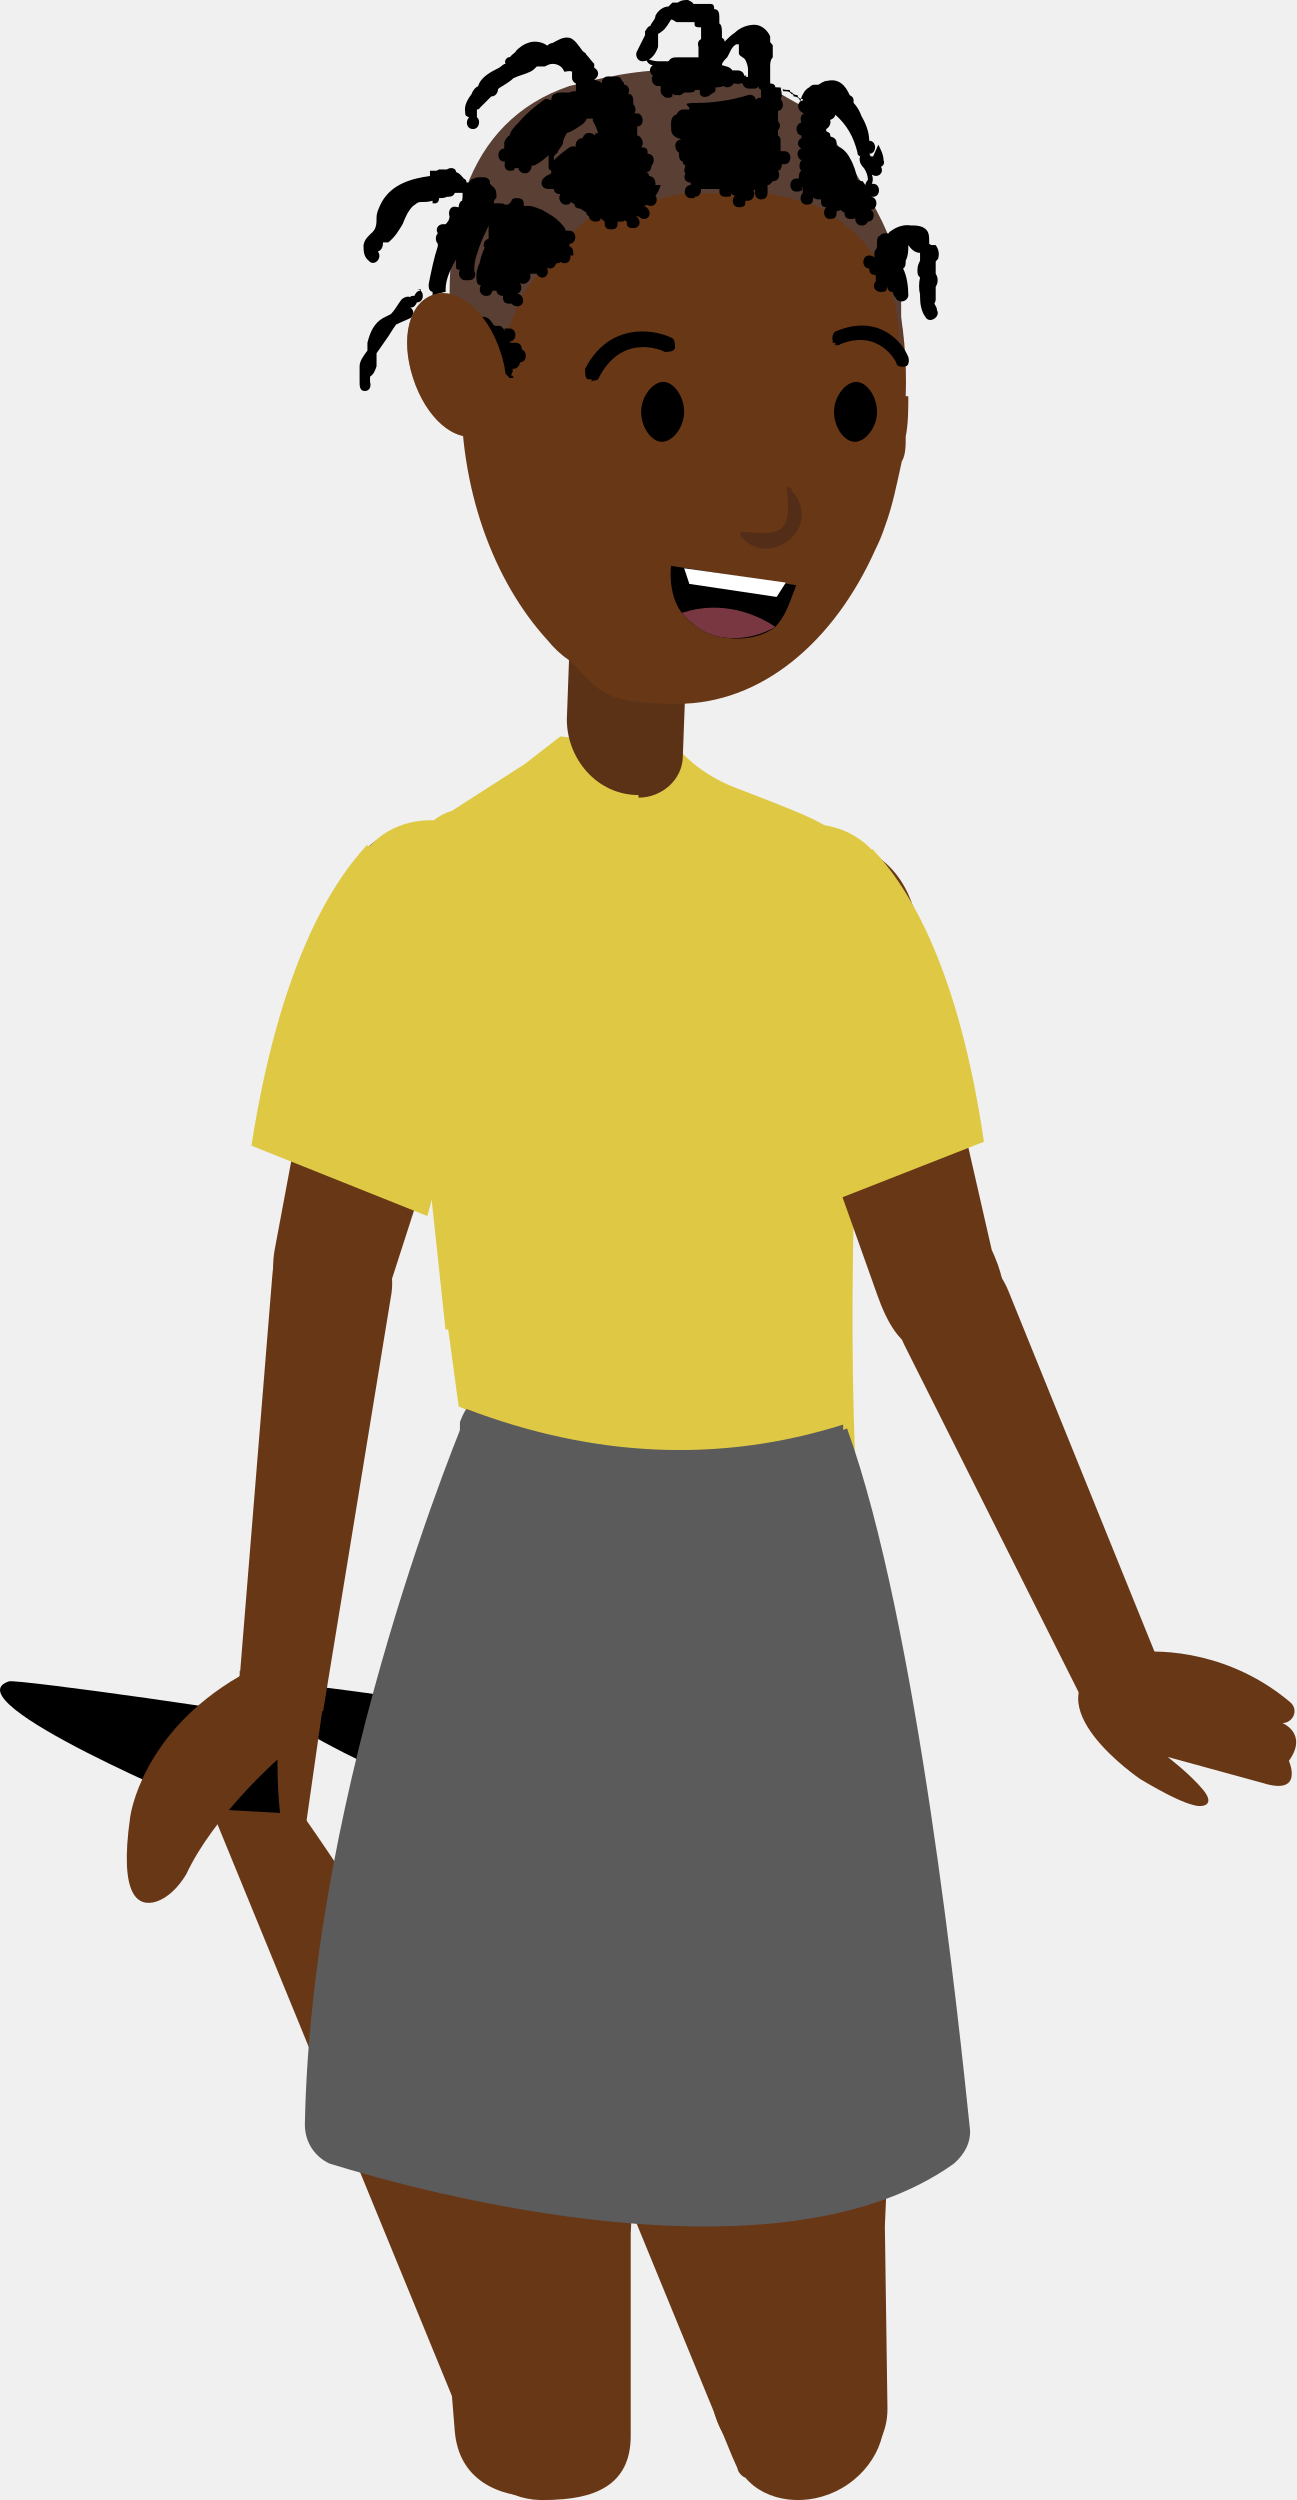
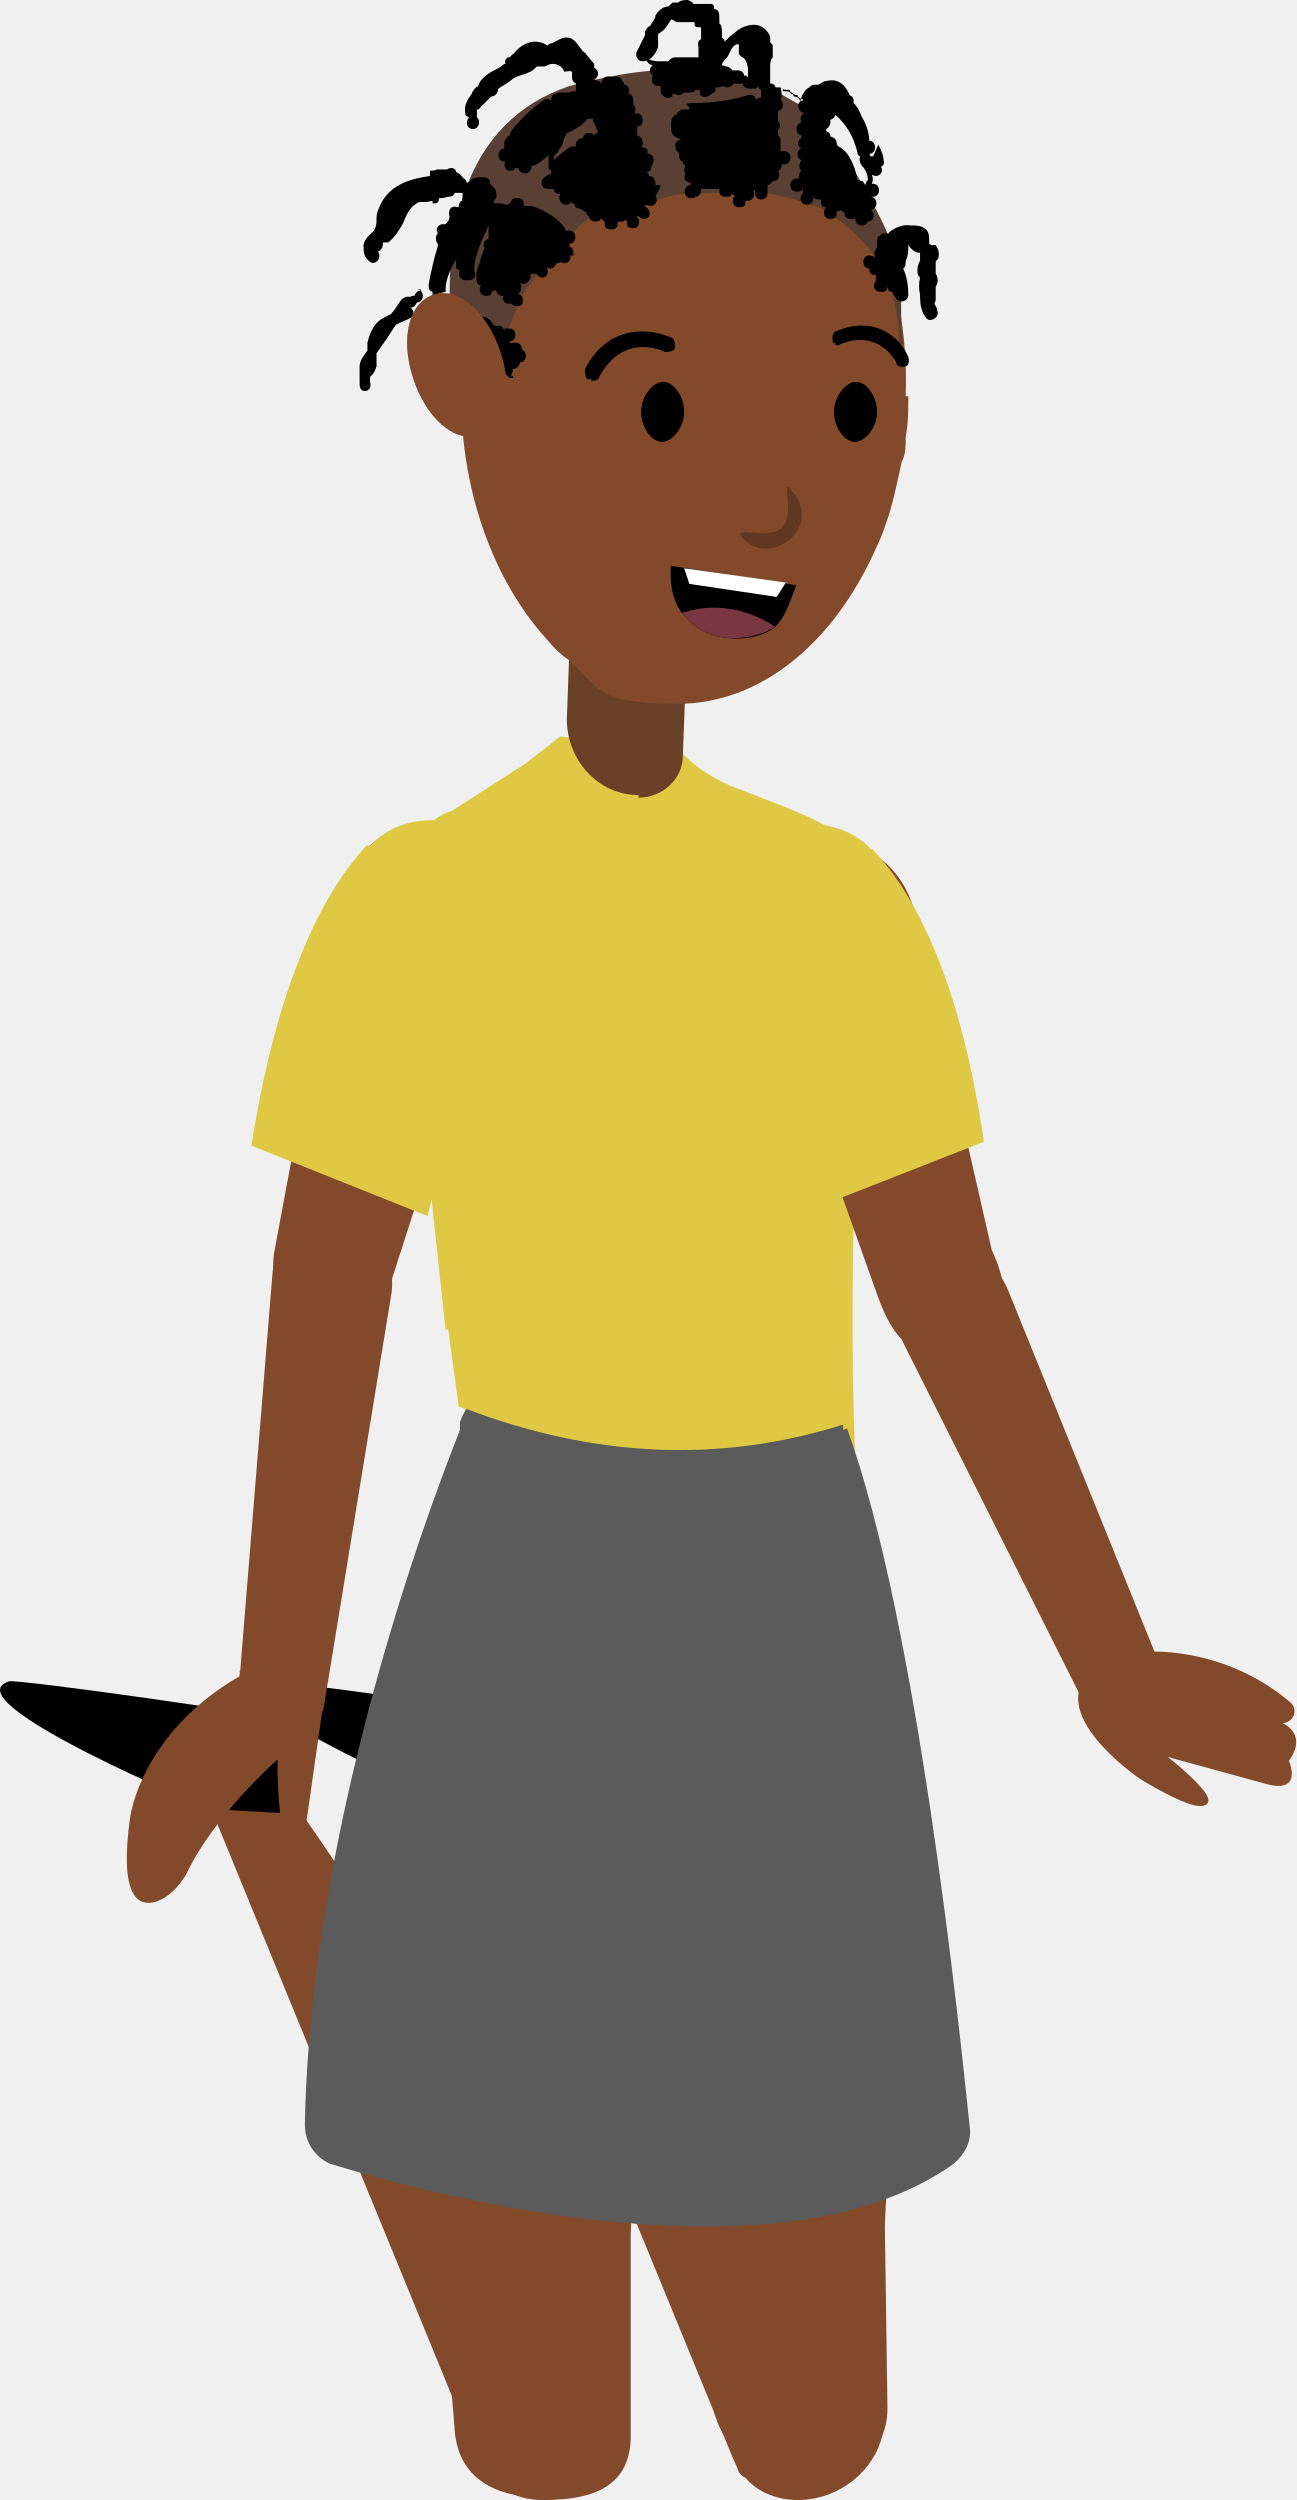
<svg xmlns="http://www.w3.org/2000/svg" id="Ebene_2" data-name="Ebene 2" viewBox="0 0 99.45 191.81">
  <defs>
    <style>
      .cls-1, .cls-2 {
-         fill: #683716;
+         isolation: isolate;
+         opacity: .5;
      }

-       .cls-3 {
+       .cls-1, .cls-3 {
+         fill: #824a2b;
+       }
+ 
+       .cls-4 {
        fill: #593f34;
      }

-       .cls-4 {
+       .cls-5 {
        fill: #fff;
      }

-       .cls-5 {
+       .cls-2 {
        fill: #3d2318;
-       }
- 
-       .cls-5, .cls-2 {
-         isolation: isolate;
-         opacity: .5;
      }

      .cls-6 {
        fill: #5c5b5c;
      }

      .cls-7 {
        fill: #dfc944;
      }

      .cls-8 {
-         fill: #5b3216;
+         fill: #684127;
      }

      .cls-9 {
        fill: #783741;
      }
    </style>
  </defs>
  <g id="Ebene_1-2" data-name="Ebene 1">
    <g id="swahili-girl-right-kneeling">
      <path class="cls-7" d="M34.19,102.1l-3.2-30c-.4-3.3,0-8.8,3.7-9.9l5.6-3.6,2.7-2.1,9.1,1s1.5,1.9,4.5,3c11.3,4.4,8.8,2.9,9.4,17.2l-.3,9.2c-.3,8.2-.4,16.3-.1,24.5-10.3,2.4-20.4,1.2-30.4-3.5l-.8-5.9h-.2v.1Z" />
      <g>
        <path class="cls-8" d="M48.99,61h0c-3.2,0-5.5-2.8-5.5-5.8l.4-10.9,9,.3-.5,13.4c0,1.8-1.6,3.2-3.4,3.2h0v-.2Z" />
-         <path class="cls-1" d="M69.69,30.3c0,1.1,0,2.2-.2,3.2,0,.7,0,1.4-.3,1.9-.4,1.8-.7,3.4-1.3,5-.2.6-.4,1.1-.7,1.7-3.2,7.2-8.8,11.9-15.2,11.9s-6-1.3-8.4-3.4c-.6-.4-1.1-.9-1.6-1.5-4.1-4.5-6.8-11.6-6.6-19.6.4-13.3,8.2-23.7,17.7-23.5,1.3,0,2.8.3,4,.8,7.4,2.8,12.8,12.4,12.4,23.6h.2v-.1Z" />
+         <path class="cls-3" d="M69.69,30.3c0,1.1,0,2.2-.2,3.2,0,.7,0,1.4-.3,1.9-.4,1.8-.7,3.4-1.3,5-.2.6-.4,1.1-.7,1.7-3.2,7.2-8.8,11.9-15.2,11.9s-6-1.3-8.4-3.4c-.6-.4-1.1-.9-1.6-1.5-4.1-4.5-6.8-11.6-6.6-19.6.4-13.3,8.2-23.7,17.7-23.5,1.3,0,2.8.3,4,.8,7.4,2.8,12.8,12.4,12.4,23.6h.2v-.1Z" />
        <g>
-           <path class="cls-3" d="M69.09,21.4c-.8-3.5-1.2-4.1-2.8-7-.2-.4-.8-1.4-1-1.7-.6-1.3-.5-.8-1.2-1.8-.4-.6-2.2-2.5-2.8-2.9l-2.3-1.3c-.6-.3-3.5-.9-4.1-1-3.2-.7-6.6-.2-9.6.5-.5.1-1.1.3-1.6.4h0c-8,2.7-10.2,11-8.8,21.5,0-.1.3-.2.5-.3.5,0,.8.2,1,.6h0c.5-.1.9,0,1.2.3.7-2.1,1.7-3.9,2.2-5.5.2-.8,4.3-5.9,5.5-6.5,10.6-2.9,4.6-1.3,12-2.1,1,0,5.6,1,6.4,1.8,3.3,2.2,5.2,5.1,5.3,9.8v.2h.3c-.3-1.6,0-3.6-.3-5.1h.2l-.1.1Z" />
+           <path class="cls-4" d="M69.09,21.4c-.8-3.5-1.2-4.1-2.8-7-.2-.4-.8-1.4-1-1.7-.6-1.3-.5-.8-1.2-1.8-.4-.6-2.2-2.5-2.8-2.9l-2.3-1.3c-.6-.3-3.5-.9-4.1-1-3.2-.7-6.6-.2-9.6.5-.5.1-1.1.3-1.6.4h0c-8,2.7-10.2,11-8.8,21.5,0-.1.3-.2.5-.3.5,0,.8.2,1,.6h0c.5-.1.9,0,1.2.3.7-2.1,1.7-3.9,2.2-5.5.2-.8,4.3-5.9,5.5-6.5,10.6-2.9,4.6-1.3,12-2.1,1,0,5.6,1,6.4,1.8,3.3,2.2,5.2,5.1,5.3,9.8v.2h.3c-.3-1.6,0-3.6-.3-5.1h.2l-.1.1Z" />
          <g>
-             <path d="M71.49,18.8s-.1,0-.2-.1h0v-.2c0-.2,0-.5-.1-.7-.2-.4-.7-.5-1.1-.5h-.2c-.5-.1-1.1.1-1.5.4,0,0-.2.1-.2.2h-.3c-.2,0-.3.1-.4.2-.1,0-.2.2-.2.4v.4h0c0,.1-.1.3-.2.4v.5c0-.1-.2-.2-.4-.2-.6,0-.6,1,0,1s0,0,0,0c0,.3.1.5.5.5s0,0,0,0h0v.5c-.3.3-.1.8.4.8s.4-.2.5-.4c0,.2.1.4.4.4,0,.1.1.3.2.4.2.5.9.4,1-.1,0-.7-.1-1.5-.4-2.1.2-.1.2-.4.2-.6.2-.4.2-.8.2-1.2h0c.2.3.5.6.9.6v.6c-.1.2-.2.4-.2.7s0,.4.2.6h0c-.1.4-.1.9,0,1.3v.2c0,.5.1,1.1.4,1.5.3.6,1.2,0,.9-.5,0-.2-.1-.3-.2-.5,0,0,.1-.2.1-.3v-1c.2-.3.2-.7,0-1h0v-.9c0-.1.2-.2.2-.3.1-.4,0-.7-.2-1h-.3,0Z" />
-             <path d="M43.99,19.6c0-.3,0-.6-.3-.7v-.2c.6,0,.6-1,0-1s-.2,0-.3,0c0-.2-.2-.4-.3-.5-.4-.5-1-.8-1.5-1.1-.3-.1-.7-.3-1-.3h-.4c0-.3,0-.6-.5-.6s-.4.2-.5.3l-.2.2h-.3c0-.1-.3-.1-.4-.1h-.4c0-.1,0-.3.2-.4,0-.4,0-.7-.3-.9l-.2-.2c0-.2,0-.4-.4-.5h-.3c-.2,0-.4,0-.5.1h0c-.2,0-.3.1-.4.3h-.2c0-.1,0-.2-.2-.3-.2-.2-.3-.4-.6-.5h0c0-.3-.4-.4-.7-.2h-.6l-.2.1h-.5v.2h0v.2h0c-1.4.2-2.9.6-3.7,2-.2.4-.4.8-.4,1.2s0,.8-.3,1.1c-.3.3-.6.5-.7,1,0,.4,0,.9.4,1.2.4.5,1.1-.2.7-.7h0c.3-.1.4-.4.4-.7h.4c.5-.4.8-.9,1.1-1.4.2-.5.4-1,.8-1.4.2-.1.3-.3.6-.3s.6,0,.9-.1h0v.2h.2c.2,0,.3-.2.3-.4.2,0,.4,0,.6-.1h0c.2,0,.5,0,.6-.3h.6v.6c-.2,0-.3.3-.3.5h0c-.2,0-.3-.1-.5,0s-.3.4-.2.7h0c0,.3-.2.5-.3.6h-.2c-.4,0-.6.4-.4.7-.2.2-.2.6,0,.8v.2c-.3.9-.5,1.9-.7,2.9,0,.3,0,.5.3.6h0v.5l.2-.2s.2-.1.3-.2c.2,0,.3-.1.5-.1v-.2c0-.8.4-1.6.8-2.3v.5c0,.2,0,.3.3.3-.2.3,0,.8.4.8s.2,0,.3,0h0c.4,0,.6-.4.4-.7v-.2c0-.6.2-1.1.4-1.7.2-.6.5-1.1.7-1.6v-.4h0v1c0,.1,0,0,0,0v.2h0v.2s-.2.1-.3.2c0,.1-.2.3,0,.5-.2.4-.3.8-.4,1.2-.2.4-.3.9-.2,1.4h0c0,.2.2.3.3.3h0c-.2.4,0,.8.4.8s.4-.2.5-.4h.3c0,.2.2.4.5.4s0,0,0,0c0,.3,0,.6.5.6s.2,0,.2,0c0,.1.2.2.4.2.6,0,.6-.8,0-1,.3,0,.4-.5.2-.8h0c.3.2.7,0,.8-.4v-.3h.5c0,.1.2.3.4.3.5,0,.6-.7.2-.9h0s.2.2.4.2c.3,0,.4-.2.5-.4h0s.3,0,.3-.1c0,0,.2.1.3.1.6,0,.6-.8.2-1l.2.4h.3Z" />
-             <path d="M39.09,26.2h0c.6,0,.6-1,0-1s-.3,0-.4.2c0-.2-.2-.3-.3-.4h-.4s-.2-.1-.2-.2h0c-.2-.3-.4-.5-.8-.5h-.2c0-.3-.4-.5-.8-.6h0c0-.2-.2-.4-.5-.4s0,0,0,0h-.4c0,.1.2.3.2.5v1h0v.5h0v2.1h.2c0,.1-.2.3-.2.4v.4c0,.1,0,.2.2.3h.2c0,.2,0,.4.2.4.2.1.5,0,.7-.2h0l.2-.2c0,.2.2.3.4.3s.4-.1.4-.3c0,0,.3,0,.4.1h0c.4-.2.8,0,1.1.4h.3s0-.2-.2-.2h0c.2-.3.2-.5,0-.7v-.5s.2-.2.2-.3h.2c.6,0,.6-1,0-1h-.4l-.1-.1Z" />
-             <path d="M66.79,12s0-.1-.1-.2h0c.6,0,.6-1,0-1,0-.7-.3-1.4-.6-1.9-.1-.3-.3-.7-.6-1v-.2c0-.2-.1-.3-.3-.4-.3-.7-.8-1.3-1.7-1.1-.3,0-.5.2-.7.3h-.3c-.2,0-.3.1-.4.2-.4.2-.6.7-.7,1.1h0c0-.2-.2-.4-.5-.4s0,0,0,0c0,0,0-.2-.2-.2,0-.1-.2-.2-.4-.2s0,0-.2,0c0-.2-.2-.3-.4-.3s0,0-.2,0c0-.2-.2-.3-.4-.3s0,0,0,0h0v-1.3h0c0-.2,0-.5.2-.7v-.9c0-.1-.2-.2-.2-.3v-.4c-.2-.5-.7-.9-1.2-.9s-1.1.2-1.5.6c-.3.2-.5.4-.8.7,0-.1,0-.2-.2-.3v-.4c0-.2,0-.6-.2-.7h0v-.4c0-.3,0-.7-.4-.7s0,0,0,0c0-.2,0-.4-.3-.4h-1.3c0-.1-.2-.2-.4-.3-.3,0-.5,0-.8.2h-.4s-.2.2-.3.3c-.4,0-.8.3-1,.7,0,.3-.3.5-.4.8-.2,0-.3.3-.4.4v.3c-.2.4-.4.8-.6,1.2-.2.3,0,.8.4.8.6,0,1-.5,1.2-1.1v-1s.2-.1.3-.2c.3-.2.5-.6.7-.9.2,0,.3.2.5.2h.8s.2,0,0,0h.5v.2c0,.2.3.2.5.2h0v.9c-.2.1-.3.3-.2.6v.8h-1.6c-.3,0-.5,0-.7.3h-.8s-.2.1-.2.2h0l.2-.2c-.3,0-.6-.1-.9-.2,0,.3.3.5.5.5-.3.2-.3.6,0,.8-.2.3,0,.8.4.8s0,0,.2,0h0v.4c0,.2.2.4.4.5h.2s.2,0,.3-.1v-.2l.2.1h.4s.2-.1.3-.2h.4s.3,0,.4-.1,0,0,0-.1h.4v.2c0,.1,0,.2.2.3.2.1.5,0,.7-.2h0s.2-.1.3-.2v-.3c.2,0,.4,0,.6-.1,0,0,.2.1.3.1.2,0,.4-.1.5-.3.2,0,.4.1.5,0h.2c0,.2.2.4.5.4h.3c.2,0,.3,0,.4-.2h0c0,.1,0,.2.2.3h0v.6h0c-.2,0-.3,0-.4.2,0-.3-.3-.5-.6-.4-1.3.4-2.7.6-4,.6s-.4.2-.5.5h-.5c-.2,0-.4.2-.5.4h0c-.2,0-.4.3-.4.6h0v.3c0,.3,0,.5.2.7s.4.2.6.3h0c-.6,0-.6.8-.2,1,0,.3,0,.6.3.7,0,.1,0,.2.2.3h0c0,.1-.2.4,0,.6h0c-.2.4,0,.7.4.7v.2c-.6,0-.6,1,0,1s.2,0,.3-.1h0c.4,0,.5-.3.5-.6h1.4c0,.3,0,.6.5.6s.4-.1.4-.3h0c0,.1.2.2.3.2-.3.3-.2.9.3.9s.5-.2.5-.5h.2c.4,0,.6-.5.4-.8,0,0,.2,0,.2-.1h0c-.2.3,0,.8.4.8s.5-.3.5-.5v-.6c.2,0,.3-.2.4-.3h0c.5,0,.6-.5.4-.8.2,0,.3-.3.3-.5h.2c.6,0,.6-1,0-1s-.3,0-.3.1h0v-.8c0-.2,0-.4-.2-.5v-.4c.2-.2.2-.5,0-.7v-.8c.4,0,.5-.6.2-.9.2-.3,0-.7,0-1h0c0,.2.2.3.5.3s0,0,.2,0c0,0,0,.2.2.2,0,.1.2.2.4.2s0,0,0,0c0,.2.2.3.4.3s0,0,0,0c0,.2.2.3.4.3,0,0,0,.1.2.1h0c0-.1-.2-.3-.5-.3-.6,0-.6.8,0,1h0c-.3.1-.3.5-.2.7-.5.1-.5.9,0,1v.2c-.3.1-.4.6,0,.8-.4.1-.4.7,0,.9-.2.2-.2.7,0,.8h0c-.2.1-.2.4-.2.6h-.2c-.6,0-.6,1,0,1s.4-.2.5-.4h0v.5c-.3.3-.2.9.3.9s.5-.3.5-.6h0c0,.1.2.2.4.2s.2,0,.2,0c0,.3,0,.6.4.6-.3.3-.2.9.3.9s.5-.3.5-.6c0,0,.2,0,.3-.1,0,0,.2.2.3.2,0,.3.1.5.5.5s.3-.1.4-.3h0c-.2.3,0,.8.4.8s.4-.2.5-.3c.5,0,.6-.7.2-.9h0c.6,0,.6-1,0-1s0,0,0,0h.2c.6,0,.6-1,0-1s0,0-.1,0c.1-.2.1-.5,0-.7h0s.2.1.3.1c.4,0,.6-.4.4-.7.2-.1.3-.3.2-.5,0-.4-.2-.8-.4-1.2l-.4.9h-.2ZM57.29,5.8h-.2c0-.2-.2-.4-.5-.4h-.4c-.2-.3-.5-.3-.8-.4,0-.2.2-.4.4-.6.2-.3.3-.8.7-1h.2v.7c0,.2.4.3.5.5s.2.5.2.7v.6h-.3.1l.1-.1ZM66.09,13.9s-.2-.1-.3-.1,0,0,0,0c-.1-.6-.3-1.2-.6-1.7-.2-.4-.6-.8-1-.9v-.2c0-.3-.2-.5-.5-.5h0v-.2c0-.1-.2-.2-.3-.2h0v-.2c.2-.1.4-.4.3-.7h0c.3-.1.4-.3.4-.4h0c.9.8,1.4,1.7,1.7,2.9,0,.1,0,.2.2.3-.1.3,0,.6.3.9.2.3.3.6.3.9h0c-.1.1-.2.3-.2.4l-.2-.3h-.1Z" />
-             <path d="M50.29,14.2c0-.2,0-.4-.2-.6,0,0-.2-.1-.3-.1,0-.1,0-.2-.2-.3.3,0,.4-.3.4-.5h0c.3-.3.2-.9-.3-.9s0,0,0,0c0-.3,0-.5-.5-.5.3-.3,0-.9-.3-.9s0,0,0,0v-.7c.6,0,.5-1,0-1s-.3,0-.4.2h0c0-.2-.2-.4-.5-.4s0,0,0,0v-1.2c0-.1-.2-.2-.3-.3h0v-.2h0v-.3h0v-.3c0-.3-.4-.4-.6-.3h-.2c-.3-.1-.6,0-.7.3v.2c-.2-.2-.4-.2-.6-.3.4-.2.4-.7,0-.9v-.3c-.2-.2-.4-.5-.6-.7h0c0-.1-.2-.2-.3-.3h0c-.3-.4-.6-.9-1-1-.5-.1-.9.2-1.3.4,0,0-.2,0-.4.2-.4-.3-1-.4-1.5-.2-.3.1-.6.3-.9.6,0,.1-.2.2-.4.4,0,0,0,.1-.2.1h0c-.2.1-.3.3-.2.5-.2,0-.3.2-.5.3-.6.3-1.4.7-1.6,1.4-.2.1-.4.3-.5.6-.3.4-.6.9-.5,1.4,0,.2,0,.3.3.4-.3.3-.2.9.3.9s.6-.7.3-.9v-.6s.2,0,.2-.1c.3-.3.6-.6.9-.9.2,0,.4-.1.5-.4,0-.1,0-.2.2-.3.3-.2.7-.4,1-.7.4-.2.9-.3,1.3-.5.2-.1.3-.2.5-.4h.6c.2-.1.4-.2.6-.2.5,0,.8.3.9.6.2,0,.4-.1.6,0v.5c0,.2.2.4.3.4v.6c-.2,0-.3,0-.5.1h-.6c-.2,0-.3,0-.5.1-.2,0-.3.3-.3.5-.2-.1-.4-.2-.6,0-.7.5-1.3,1-1.9,1.7-.3.3-.6.6-.7,1h0c-.2.1-.3.3-.4.5v.5c-.6,0-.6,1,0,1s.4-.1.4-.3h0c-.5.1-.5,1,0,1s.3-.1.4-.2h.3c.1,0,0,0,0,0,0,.2.2.4.5.4s.5-.3.5-.6h.2c.4-.2.8-.5,1.1-.8v.9c0,.1,0,.2.2.3h0v.2h0c-.2.1-.4.2-.5.3-.4.3-.3.9.3.9h.4c0,.3.3.4.5.4h0c-.2.3,0,.8.4.8s.3-.1.4-.2c0,0,.2.1.3.2,0,.2.2.3.4.3.2.1.3.2.5.3h0c0,.1,0,.2.2.3,0,.2.2.4.5.4s.4-.1.4-.3h0c0,.1.2.2.3.3,0,.3,0,.6.5.6s.5-.3.5-.6h.2c.2,0,.3,0,.3-.1l.2.1c0,.3,0,.5.5.5.6,0,.6-.7.2-.9h.2s.2.2.4.2c.6,0,.6-.8,0-1,0,0,.2,0,.2-.1,0,0,.2.1.3.1.5,0,.6-.5.4-.8.2-.2.3-.5.4-.8h-.4ZM45.99,10.2c-.2,0-.3,0-.4.2,0-.1-.2-.2-.4-.2-.3,0-.4.2-.5.4h0c-.4,0-.6.4-.5.7h0c0-.1-.3-.1-.5,0h0c-.4.3-.8.6-1.2,1v-.2c0-.2.2-.3.3-.4,0-.2.3-.4.4-.7,0-.3.2-.6.3-.8h0c.4-.1.8-.4,1.1-.6.2-.1.3-.3.4-.4h0v-.1h.5v.2c.2.3.3.6.4.9h-.3.4Z" />
+             <path d="M71.49,18.8s-.1,0-.2-.1h0v-.2c0-.2,0-.5-.1-.7-.2-.4-.7-.5-1.1-.5h-.2c-.5-.1-1.1.1-1.5.4,0,0-.2.1-.2.2h-.3c-.2,0-.3.1-.4.2-.1,0-.2.2-.2.4v.4h0c0,.1-.1.3-.2.4v.5c0-.1-.2-.2-.4-.2-.6,0-.6,1,0,1s0,0,0,0c0,.3.1.5.5.5s0,0,0,0h0v.5c-.3.3-.1.8.4.8s.4-.2.5-.4c0,.2.1.4.4.4,0,.1.1.3.2.4.2.5.9.4,1-.1,0-.7-.1-1.5-.4-2.1.2-.1.2-.4.2-.6.2-.4.2-.8.2-1.2h0c.2.3.5.6.9.6v.6c-.1.2-.2.4-.2.7s0,.4.2.6h0c-.1.4-.1.9,0,1.3v.2c0,.5.1,1.1.4,1.5.3.6,1.2,0,.9-.5,0-.2-.1-.3-.2-.5,0,0,.1-.2.1-.3v-1c.2-.3.2-.7,0-1h0v-.9c0-.1.2-.2.2-.3.1-.4,0-.7-.2-1h-.3Z" />
+             <path d="M43.99,19.6c0-.3,0-.6-.3-.7v-.2c.6,0,.6-1,0-1s-.2,0-.3,0c0-.2-.2-.4-.3-.5-.4-.5-1-.8-1.5-1.1-.3-.1-.7-.3-1-.3h-.4c0-.3,0-.6-.5-.6s-.4.2-.5.3l-.2.2h-.3c0-.1-.3-.1-.4-.1h-.4c0-.1,0-.3.2-.4,0-.4,0-.7-.3-.9l-.2-.2c0-.2,0-.4-.4-.5h-.3c-.2,0-.4,0-.5.1h0c-.2,0-.3.1-.4.3h-.2c0-.1,0-.2-.2-.3-.2-.2-.3-.4-.6-.5h0c0-.3-.4-.4-.7-.2h-.8c0,.1-.5.1-.5.1v.2h0v.2h0c-1.4.2-2.9.6-3.7,2-.2.4-.4.8-.4,1.2s0,.8-.3,1.1-.6.5-.7,1c0,.4,0,.9.4,1.2.4.5,1.1-.2.7-.7h0c.3-.1.4-.4.4-.7h.4c.5-.4.8-.9,1.1-1.4.2-.5.4-1,.8-1.4.2-.1.3-.3.6-.3s.6,0,.9-.1h0v.2h.2c.2,0,.3-.2.3-.4.2,0,.4,0,.6-.1h0c.2,0,.5,0,.6-.3h.6v.6c-.2,0-.3.3-.3.5h0c-.2,0-.3-.1-.5,0s-.3.4-.2.7h0c0,.3-.2.5-.3.6h-.2c-.4,0-.6.4-.4.7-.2.2-.2.6,0,.8v.2c-.3.9-.5,1.9-.7,2.9,0,.3,0,.5.3.6h0v.5l.2-.2s.2-.1.3-.2c.2,0,.3-.1.5-.1v-.2c0-.8.4-1.6.8-2.3v.5c0,.2,0,.3.3.3-.2.3,0,.8.4.8s.2,0,.3,0h0c.4,0,.6-.4.4-.7v-.2c0-.6.2-1.1.4-1.7.2-.6.5-1.1.7-1.6v-.4h0v1c0,.1,0,0,0,0v.2h0v.2s-.2.1-.3.2c0,.1-.2.3,0,.5-.2.4-.3.8-.4,1.2-.2.4-.3.9-.2,1.4h0c0,.2.2.3.3.3h0c-.2.4,0,.8.4.8s.4-.2.5-.4h.3c0,.2.2.4.5.4s0,0,0,0c0,.3,0,.6.5.6s.2,0,.2,0c0,.1.2.2.4.2.6,0,.6-.8,0-1,.3,0,.4-.5.2-.8h0c.3.2.7,0,.8-.4v-.3h.5c0,.1.2.3.4.3.5,0,.6-.7.2-.9h0s.2.2.4.2c.3,0,.4-.2.5-.4h0s.3,0,.3-.1c0,0,.2.1.3.1.6,0,.6-.8.2-1l.2.4h.3,0Z" />
+             <path d="M39.09,26.2h0c.6,0,.6-1,0-1s-.3,0-.4.2c0-.2-.2-.3-.3-.4h-.4s-.2-.1-.2-.2h0c-.2-.3-.4-.5-.8-.5h-.2c0-.3-.4-.5-.8-.6h0c0-.2-.2-.4-.5-.4s0,0,0,0h-.4c0,.1.2.3.2.5v1h0v.5h0v2.1h.2c0,.1-.2.3-.2.4v.4c0,.1,0,.2.2.3h.2c0,.2,0,.4.2.4.2.1.5,0,.7-.2h0l.2-.2c0,.2.2.3.4.3s.4-.1.4-.3c0,0,.3,0,.4.1h0c.4-.2.8,0,1.1.4h.3s0-.2-.2-.2h0c.2-.3.2-.5,0-.7v-.5s.2-.2.2-.3h.2c.6,0,.6-1,0-1h-.5v-.1Z" />
+             <path d="M66.79,12s0-.1-.1-.2h0c.6,0,.6-1,0-1,0-.7-.3-1.4-.6-1.9-.1-.3-.3-.7-.6-1v-.2c0-.2-.1-.3-.3-.4-.3-.7-.8-1.3-1.7-1.1-.3,0-.5.2-.7.3h-.3c-.2,0-.3.1-.4.2-.4.2-.6.7-.7,1.1h0c0-.2-.2-.4-.5-.4s0,0,0,0c0,0,0-.2-.2-.2,0-.1-.2-.2-.4-.2h-.2c0-.2-.2-.3-.4-.3h-.2c0-.2-.2-.3-.4-.3s0,0,0,0h0v-1.3h0c0-.2,0-.5.2-.7v-.9c0-.1-.2-.2-.2-.3v-.4c-.2-.5-.7-.9-1.2-.9s-1.1.2-1.5.6c-.3.2-.5.4-.8.7,0-.1,0-.2-.2-.3v-.4c0-.2,0-.6-.2-.7h0v-.4c0-.3,0-.7-.4-.7s0,0,0,0c0-.2,0-.4-.3-.4h-1.3c0-.1-.2-.2-.4-.3-.3,0-.5,0-.8.2h-.4s-.2.2-.3.3c-.4,0-.8.3-1,.7,0,.3-.3.5-.4.8-.2,0-.3.3-.4.4v.3c-.2.4-.4.8-.6,1.2-.2.3,0,.8.4.8.6,0,1-.5,1.2-1.1v-1s.2-.1.3-.2c.3-.2.5-.6.7-.9.2,0,.3.2.5.2h.8s.2,0,0,0h.5v.2c0,.2.3.2.5.2h0v.9c-.2.1-.3.3-.2.6v.8h-1.6c-.3,0-.5,0-.7.3h-.8s-.2.1-.2.2h0l.2-.2c-.3,0-.6-.1-.9-.2,0,.3.3.5.5.5-.3.2-.3.6,0,.8-.2.3,0,.8.4.8s0,0,.2,0h0v.4c0,.2.2.4.4.5h.2s.2,0,.3-.1v-.2h.2c0,.1.4.1.4.1,0,0,.2-.1.3-.2h.4s.3,0,.4-.1,0,0,0-.1h.4v.2c0,.1,0,.2.2.3s.5,0,.7-.2h0s.2-.1.3-.2v-.3c.2,0,.4,0,.6-.1,0,0,.2.1.3.1.2,0,.4-.1.5-.3.2,0,.4.1.5,0h.2c0,.2.2.4.5.4h.3c.2,0,.3,0,.4-.2h0c0,.1,0,.2.2.3h0v.6h0c-.2,0-.3,0-.4.2,0-.3-.3-.5-.6-.4-1.3.4-2.7.6-4,.6s-.4.2-.5.5h-.5c-.2,0-.4.2-.5.4h0c-.2,0-.4.3-.4.6h0v.3c0,.3,0,.5.2.7s.4.2.6.3h0c-.6,0-.6.8-.2,1,0,.3,0,.6.3.7,0,.1,0,.2.2.3h0c0,.1-.2.4,0,.6h0c-.2.4,0,.7.4.7v.2c-.6,0-.6,1,0,1s.2,0,.3-.1h0c.4,0,.5-.3.5-.6h1.4c0,.3,0,.6.5.6s.4-.1.4-.3h0c0,.1.2.2.3.2-.3.3-.2.9.3.9s.5-.2.5-.5h.2c.4,0,.6-.5.4-.8,0,0,.2,0,.2-.1h0c-.2.3,0,.8.4.8s.5-.3.5-.5v-.6c.2,0,.3-.2.4-.3h0c.5,0,.6-.5.4-.8.2,0,.3-.3.3-.5h.2c.6,0,.6-1,0-1s-.3,0-.3.1h0v-.8c0-.2,0-.4-.2-.5v-.4c.2-.2.2-.5,0-.7v-.8c.4,0,.5-.6.2-.9.2-.3,0-.7,0-1h0c0,.2.2.3.5.3s0,0,.2,0c0,0,0,.2.2.2,0,.1.2.2.4.2s0,0,0,0c0,.2.2.3.4.3s0,0,0,0c0,.2.2.3.4.3,0,0,0,.1.2.1h0c0-.1-.2-.3-.5-.3-.6,0-.6.8,0,1h0c-.3.1-.3.5-.2.7-.5.1-.5.9,0,1v.2c-.3.1-.4.6,0,.8-.4.1-.4.7,0,.9-.2.2-.2.7,0,.8h0c-.2.1-.2.4-.2.6h-.2c-.6,0-.6,1,0,1s.4-.2.5-.4h0v.5c-.3.3-.2.9.3.9s.5-.3.5-.6h0c0,.1.2.2.4.2h.2c0,.3,0,.6.4.6-.3.3-.2.9.3.9s.5-.3.5-.6c0,0,.2,0,.3-.1,0,0,.2.2.3.2,0,.3.1.5.5.5s.3-.1.4-.3h0c-.2.3,0,.8.4.8s.4-.2.5-.3c.5,0,.6-.7.2-.9h0c.6,0,.6-1,0-1s0,0,0,0h.2c.6,0,.6-1,0-1s0,0-.1,0c.1-.2.1-.5,0-.7h0s.2.1.3.1c.4,0,.6-.4.4-.7.2-.1.3-.3.2-.5,0-.4-.2-.8-.4-1.2l-.4.9h-.2ZM57.29,5.8h-.2c0-.2-.2-.4-.5-.4h-.4c-.2-.3-.5-.3-.8-.4,0-.2.2-.4.4-.6.2-.3.3-.8.7-1h.2v.7c0,.2.4.3.5.5s.2.5.2.7v.6h-.3.2v-.1ZM66.09,13.9s-.2-.1-.3-.1,0,0,0,0c-.1-.6-.3-1.2-.6-1.7-.2-.4-.6-.8-1-.9v-.2c0-.3-.2-.5-.5-.5h0v-.2c0-.1-.2-.2-.3-.2h0v-.2c.2-.1.4-.4.3-.7h0c.3-.1.4-.3.4-.4h0c.9.8,1.4,1.7,1.7,2.9,0,.1,0,.2.2.3-.1.3,0,.6.3.9.2.3.3.6.3.9h0c-.1.1-.2.3-.2.4l-.2-.3h-.1Z" />
+             <path d="M50.29,14.2c0-.2,0-.4-.2-.6,0,0-.2-.1-.3-.1,0-.1,0-.2-.2-.3.3,0,.4-.3.4-.5h0c.3-.3.2-.9-.3-.9s0,0,0,0c0-.3,0-.5-.5-.5.3-.3,0-.9-.3-.9s0,0,0,0v-.7c.6,0,.5-1,0-1s-.3,0-.4.2h0c0-.2-.2-.4-.5-.4s0,0,0,0v-1.2c0-.1-.2-.2-.3-.3h0v-.2h0v-.3h0v-.3c0-.3-.4-.4-.6-.3h-.2c-.3-.1-.6,0-.7.3v.2c-.2-.2-.4-.2-.6-.3.4-.2.4-.7,0-.9v-.3c-.2-.2-.4-.5-.6-.7h0c0-.1-.2-.2-.3-.3h0c-.3-.4-.6-.9-1-1-.5-.1-.9.2-1.3.4,0,0-.2,0-.4.2-.4-.3-1-.4-1.5-.2-.3.1-.6.3-.9.6,0,.1-.2.2-.4.4,0,0,0,.1-.2.1h0c-.2.1-.3.3-.2.5-.2,0-.3.2-.5.3-.6.3-1.4.7-1.6,1.4-.2.1-.4.3-.5.6-.3.4-.6.9-.5,1.4,0,.2,0,.3.3.4-.3.3-.2.9.3.9s.6-.7.3-.9v-.6s.2,0,.2-.1c.3-.3.6-.6.9-.9.2,0,.4-.1.5-.4,0-.1,0-.2.2-.3.3-.2.7-.4,1-.7.4-.2.9-.3,1.3-.5.2-.1.3-.2.5-.4h.6c.2-.1.4-.2.6-.2.5,0,.8.3.9.6.2,0,.4-.1.6,0v.5c0,.2.2.4.3.4v.6c-.2,0-.3,0-.5.1h-.6c-.2,0-.3,0-.5.1-.2,0-.3.3-.3.5-.2-.1-.4-.2-.6,0-.7.5-1.3,1-1.9,1.7-.3.3-.6.6-.7,1h0c-.2.1-.3.3-.4.5v.5c-.6,0-.6,1,0,1s.4-.1.4-.3h0c-.5.1-.5,1,0,1s.3-.1.4-.2h.3c0,.2.2.4.5.4s.5-.3.5-.6h.2c.4-.2.8-.5,1.1-.8v.9c0,.1,0,.2.2.3h0v.2h0c-.2.1-.4.2-.5.3-.4.3-.3.9.3.9h.4c0,.3.3.4.5.4h0c-.2.3,0,.8.4.8s.3-.1.4-.2c0,0,.2.1.3.2,0,.2.2.3.4.3.2.1.3.2.5.3h0c0,.1,0,.2.2.3,0,.2.2.4.5.4s.4-.1.4-.3h0c0,.1.2.2.3.3,0,.3,0,.6.5.6s.5-.3.5-.6h.2c.2,0,.3,0,.3-.1h.2c0,.4,0,.6.5.6s.6-.7.2-.9h.2s.2.2.4.2c.6,0,.6-.8,0-1,0,0,.2,0,.2-.1,0,0,.2.1.3.1.5,0,.6-.5.4-.8.2-.2.3-.5.4-.8h-.4,0ZM45.99,10.2c-.2,0-.3,0-.4.2,0-.1-.2-.2-.4-.2-.3,0-.4.2-.5.4h0c-.4,0-.6.4-.5.7h0c0-.1-.3-.1-.5,0h0c-.4.3-.8.6-1.2,1v-.2c0-.2.2-.3.3-.4,0-.2.3-.4.4-.7,0-.3.2-.6.3-.8h0c.4-.1.8-.4,1.1-.6.2-.1.3-.3.4-.4h0c0-.1.5-.1.5-.1v.2c.2.3.3.6.4.9h-.3.4Z" />
            <path d="M39.99,26.8h-.2s-.2-.1-.3-.1c-.3,0-.4.2-.5.4h0c-.6,0-.6,1,0,1s0,0,0,0c0,.1.2.2.4.2.3,0,.5-.3.5-.5h0c.6,0,.6-1,0-1h.1Z" />
            <path d="M32.29,22.3c-.3,0-.4.2-.5.4h0c-.2,0-.3,0-.3.1-.2-.1-.5,0-.7.2-.3.4-.5.8-.8,1.1-.2.1-.4.2-.6.3-.7.4-1,1.1-1.2,1.9v.6c-.3.4-.6.8-.6,1.2v1.2c0,.3,0,.7.4.7s.5-.4.4-.7v-.4c.3-.2.4-.5.5-.8v-1c.2-.3.5-.7.7-1,.3-.4.5-.8.8-1.2.4-.2.7-.3,1.1-.5.3-.2.3-.6,0-.8h0c.3,0,.4-.2.5-.4h0c.6,0,.6-1,0-1h.3v.1Z" />
            <path d="M48.59,7.9c0-.3,0-.7-.4-.7.2-.3,0-.7-.3-.7,0-.2-.2-.4-.5-.4-.6,0-.6.9,0,1,0,.2.2.4.4.4v.7h0c-.6.1-.6,1.1,0,1.1s.4-.2.5-.4h0c.5,0,.6-.6.3-.9h0v-.1Z" />
          </g>
          <path d="M45.49,29.2c.2,0,.4,0,.5-.3,1.8-3.4,4.9-2,5-1.9.3,0,.7,0,.8-.3,0-.3,0-.7-.3-.8-1.5-.7-4.8-1.1-6.6,2.4,0,.3,0,.7.2.8h.3v.2h0l.1-.1Z" />
          <path d="M63.99,26.4s.3.2.5,0c3-1.2,4.3,1.4,4.3,1.5,0,.2.4.3.7.2.2,0,.3-.4.2-.7-.5-1.3-2.4-3.3-5.5-2-.2,0-.4.4-.3.7v.2h.2v.2h0l-.1-.1Z" />
          <path d="M49.19,31.6c0,1.2.8,2.3,1.6,2.3s1.7-1.1,1.7-2.3-.8-2.3-1.6-2.3-1.7,1.1-1.7,2.3Z" />
          <path d="M63.99,31.6c0,1.2.8,2.3,1.6,2.3s1.7-1.1,1.7-2.3-.8-2.3-1.6-2.3-1.7,1.1-1.7,2.3Z" />
          <g>
            <path d="M51.49,43.4s-.3,2.1.8,3.6c.7.8,1.6,1.7,3.2,1.9,0,0,2.3.5,4-.8.7-.8.9-1.3,1.6-3.2l-9.7-1.5h.1Z" />
            <path class="cls-9" d="M52.29,47c.7.8,1.6,1.7,3.2,1.9,0,0,1.9.4,4-.8-1.3-.9-4-2.1-7.1-1.1h-.1Z" />
-             <polygon class="cls-4" points="52.49 43.6 52.89 44.8 59.59 45.8 60.29 44.7 52.49 43.6" />
+             <polygon class="cls-5" points="52.49 43.6 52.89 44.8 59.59 45.8 60.29 44.7 52.49 43.6" />
          </g>
-           <path class="cls-5" d="M60.69,37.6c1.1,1.1,1.1,2.7,0,3.7s-2.7,1.1-3.7,0,1.9.2,3-.8c1.1-1.1-.2-4,.8-2.9h-.2.1Z" />
+           <path class="cls-2" d="M60.69,37.6c1.1,1.1,1.1,2.7,0,3.7s-2.7,1.1-3.7,0,1.9.2,3-.8c1.1-1.1-.2-4,.8-2.9h-.2.1Z" />
        </g>
        <g>
+           <path class="cls-3" d="M38.39,27c1,2.9.3,5.8-1.6,6.4s-4.1-1.3-5.1-4.4-.3-5.8,1.6-6.4c1.8-.6,4.1,1.3,5.1,4.4Z" />
          <path class="cls-1" d="M38.39,27c1,2.9.3,5.8-1.6,6.4s-4.1-1.3-5.1-4.4-.3-5.8,1.6-6.4c1.8-.6,4.1,1.3,5.1,4.4Z" />
-           <path class="cls-2" d="M38.39,27c1,2.9.3,5.8-1.6,6.4s-4.1-1.3-5.1-4.4-.3-5.8,1.6-6.4c1.8-.6,4.1,1.3,5.1,4.4Z" />
        </g>
      </g>
      <g>
-         <path class="cls-1" d="M56.99,161.7c-7.4-12.8-16.1-25.7-16.5-25.3l-4.6,2.6,11.6,28.3,8.7,21.2.4.9c0,.2.3.6.6.7,1.6,1.9,4.8,2.3,7.4.8s3.9-4.5,2.9-6.9c-.3-.6-.4-1.3-.6-1.9-1.3-4.8-5.3-12.6-9.8-20.3h0l-.1-.1Z" />
+         <path class="cls-3" d="M56.99,161.7c-7.4-12.8-16.1-25.7-16.5-25.3l-4.6,2.6,11.6,28.3,8.7,21.2.4.9c0,.2.3.6.6.7,1.6,1.9,4.8,2.3,7.4.8s3.9-4.5,2.9-6.9c-.3-.6-.4-1.3-.6-1.9-1.3-4.8-5.3-12.6-9.8-20.3h0l-.1-.1Z" />
        <path d="M42.69,134.3c0-.9-.5-1.8-1.3-2.3-.5-.4-20.5-3.2-21-3-4.6,1.5,15.4,9.8,15.4,9.8l5.5.3s1.4-3.9,1.3-5h0v.2h.1Z" />
-         <path class="cls-1" d="M61.39,190.2c3.6,0,6.7-1.8,6.7-5.4l-.2-14,.8-18.4v-.3c0-4.6-3.7-8.2-8.2-8.5-4.7,0-8.5,3.5-8.6,8.2l1.6,19.1,1.1,13c.3,3.5,3.2,6.2,6.7,6.2h.2l-.1.1Z" />
+         <path class="cls-3" d="M61.39,190.2c3.6,0,6.7-1.8,6.7-5.4l-.2-14,.8-18.4v-.3c0-4.6-3.7-8.2-8.2-8.5-4.7,0-8.5,3.5-8.6,8.2l1.6,19.1,1.1,13c.3,3.5,3.2,6.2,6.7,6.2h.2l-.1.1Z" />
      </g>
      <g>
-         <path class="cls-1" d="M37.39,161.7c-7.4-12.8-16.1-25.7-16.5-25.3l-4.6,2.6,11.6,28.3,8.7,21.2.4.9c0,.2.3.6.6.7,1.6,1.9,4.8,2.3,7.4.8s3.9-4.5,2.9-6.9c-.3-.6-.4-1.3-.6-1.9-1.3-4.8-5.3-12.6-9.8-20.3h0l-.1-.1Z" />
+         <path class="cls-3" d="M37.39,161.7c-7.4-12.8-16.1-25.7-16.5-25.3l-4.6,2.6,11.6,28.3,8.7,21.2.4.9c0,.2.3.6.6.7,1.6,1.9,4.8,2.3,7.4.8s3.9-4.5,2.9-6.9c-.3-.6-.4-1.3-.6-1.9-1.3-4.8-5.3-12.6-9.8-20.3h0l-.1-.1Z" />
        <path d="M22.99,134.3c0-.9-.5-1.8-1.3-2.3-.5-.4-20.5-3.2-21-3-4.6,1.5,15.4,9.8,15.4,9.8l5.5.3s1.4-3.9,1.3-5h0v.2h.1Z" />
-         <path class="cls-1" d="M41.89,191.8c3.7,0,6.5-1.1,6.5-4.9v-15.5l.9-19.2v-.3c0-4.8-3.8-8.6-8.4-8.9-4.8,0-8.7,3.7-8.8,8.6l1.6,20,1.2,14.9c.3,3.7,3.2,5.1,6.6,5.1h.2v.2h.2Z" />
+         <path class="cls-3" d="M41.89,191.8c3.7,0,6.5-1.1,6.5-4.9v-15.5l.9-19.2v-.3c0-4.8-3.8-8.6-8.4-8.9-4.8,0-8.7,3.7-8.8,8.6l1.6,20,1.2,14.9c.3,3.7,3.2,5.1,6.6,5.1h.2v.2h.2,0Z" />
      </g>
      <g>
-         <path class="cls-6" d="M65.89,140.4l-15.1,6.3-17.9-6.9h0s-1.4-5-.9-11.3c.3-2.5.9-4.9,1.5-7.2,1.3-4,1.8-8,1.8-12.2.3-.8.5-1,.5-1,9.7,3.7,19.4,4.2,28.9,1.2,0,.5,0,.8.2,1.3.2,2.2.5,4.4.9,6.6,0,.6.2,1,.2,1.5.2.9.3,1.9.4,2.8.6,4.1.7,9-.2,18.7h-.2v.2h-.1,0Z" />
+         <path class="cls-6" d="M65.89,140.4l-15.1,6.3-17.9-6.9h0s-1.4-5-.9-11.3c.3-2.5.9-4.9,1.5-7.2,1.3-4,1.8-8,1.8-12.2.3-.8.5-1,.5-1,9.7,3.7,19.4,4.2,28.9,1.2,0,.5,0,.8.2,1.3.2,2.2.5,4.4.9,6.6,0,.6.2,1,.2,1.5.2.9.3,1.9.4,2.8.6,4.1.7,9-.2,18.7h-.2v.2h-.1Z" />
        <path class="cls-6" d="M35.79,108.5s-11.9,28-12.4,54.5c0,1.4.8,2.5,1.9,3,7.4,2.3,34.5,9.6,47.9,0,.8-.7,1.4-1.7,1.2-2.9-.8-7.7-4-38.6-9.4-53.5-9.7,3.7-19.5,3.2-29.4-1h.2v-.1Z" />
      </g>
      <g>
-         <path class="cls-1" d="M28.99,95h0c.9,1.2,1.3,3,1,4.5l-5.2,31.8-6.4-2.6,2.5-30.8c.3-4.7,5.4-6.5,8-2.9h.1Z" />
-         <path class="cls-1" d="M26.49,103.5h0c-3.3.5-6.2-3.5-5.4-7.7l4.9-26.2c.6-4.2,3.8-6.8,7.1-5.9h0c3.8,1,6.1,6.2,4.6,10.8l-7.9,24.5c-.7,2.2-1.8,4.4-3.6,4.5h.3Z" />
+         <path class="cls-3" d="M28.99,95h0c.9,1.2,1.3,3,1,4.5l-5.2,31.8-6.4-2.6,2.5-30.8c.3-4.7,5.4-6.5,8-2.9h.1Z" />
+         <path class="cls-3" d="M26.49,103.5h0c-3.3.5-6.2-3.5-5.4-7.7l4.9-26.2c.6-4.2,3.8-6.8,7.1-5.9h0c3.8,1,6.1,6.2,4.6,10.8l-7.9,24.5c-.7,2.2-1.8,4.4-3.6,4.5h.3Z" />
        <path class="cls-7" d="M28.19,64.8c-3,3.2-6.8,9.7-8.9,23.1l13.5,5.4,1.4-5.2c3.6-8.1,6.2-15.5,5.1-20.5-1-4.7-7.6-6.3-10.9-2.7h-.2v-.1Z" />
-         <path class="cls-1" d="M23.29,141.3l1.5-10.5-6.4-2.6v.4c-7.6,4.4-8.4,10.8-8.4,10.8-.9,6.3.7,6.9,2,6.5.9-.3,1.7-1.1,2.3-2.1,2.1-4.5,7-8.8,7-8.8,0,9,2,6.4,2,6.4h0v-.1Z" />
+         <path class="cls-3" d="M23.29,141.3l1.5-10.5-6.4-2.6v.4c-7.6,4.4-8.4,10.8-8.4,10.8-.9,6.3.7,6.9,2,6.5.9-.3,1.7-1.1,2.3-2.1,2.1-4.5,7-8.8,7-8.8,0,9,2,6.4,2,6.4h0v-.1Z" />
      </g>
      <g>
-         <path class="cls-1" d="M69.09,98.7h0c-.4,1.5-.4,3.1.3,4.5l14.1,28.1,5.2-4.3-11.3-27.9c-1.7-4.3-7-4.5-8.4-.4h.1,0Z" />
-         <path class="cls-1" d="M70.99,103.5h0c3.3.3,8.1-1.2,5.1-7.6l-5.8-25.4c-.8-4-4-6.4-7.2-5.4h0c-3.6,1.1-5.8,6.2-4.2,10.6l8.4,23.6c.7,2,1.8,4.2,3.6,4.3h.1v-.1Z" />
+         <path class="cls-3" d="M69.09,98.7h0c-.4,1.5-.4,3.1.3,4.5l14.1,28.1,5.2-4.3-11.3-27.9c-1.7-4.3-7-4.5-8.4-.4h.1Z" />
+         <path class="cls-3" d="M70.99,103.5h0c3.3.3,8.1-1.2,5.1-7.6l-5.8-25.4c-.8-4-4-6.4-7.2-5.4h0c-3.6,1.1-5.8,6.2-4.2,10.6l8.4,23.6c.7,2,1.8,4.2,3.6,4.3h.1v-.1Z" />
        <path class="cls-7" d="M66.89,65.1c3,3.1,6.7,9.5,8.6,22.5l-13,5.1-1.3-5c-3.4-7.9-6.1-15.1-5-20,1-4.6,7.4-6,10.7-2.5h0v-.1Z" />
-         <path class="cls-1" d="M86.99,126.8c2.3-.3,7.5,0,12,3.8.7.6.2,1.6-.6,1.6h0s2,.8.5,2.9c0,0,1.2,2.7-2,1.7l-7.3-2s1.7,1.3,2.7,2.5,0,1.4-.7,1.2c-.8-.2-2.1-.8-4.1-2,0,0-8.6-5.8-2.7-9,.8-.5,1.5-.5,2.5-.6h-.3v-.1Z" />
+         <path class="cls-3" d="M86.99,126.8c2.3-.3,7.5,0,12,3.8.7.6.2,1.6-.6,1.6h0s2,.8.5,2.9c0,0,1.2,2.7-2,1.7l-7.3-2s1.7,1.3,2.7,2.5,0,1.4-.7,1.2c-.8-.2-2.1-.8-4.1-2,0,0-8.6-5.8-2.7-9,.8-.5,1.5-.5,2.5-.6h-.3v-.1Z" />
      </g>
    </g>
  </g>
</svg>
